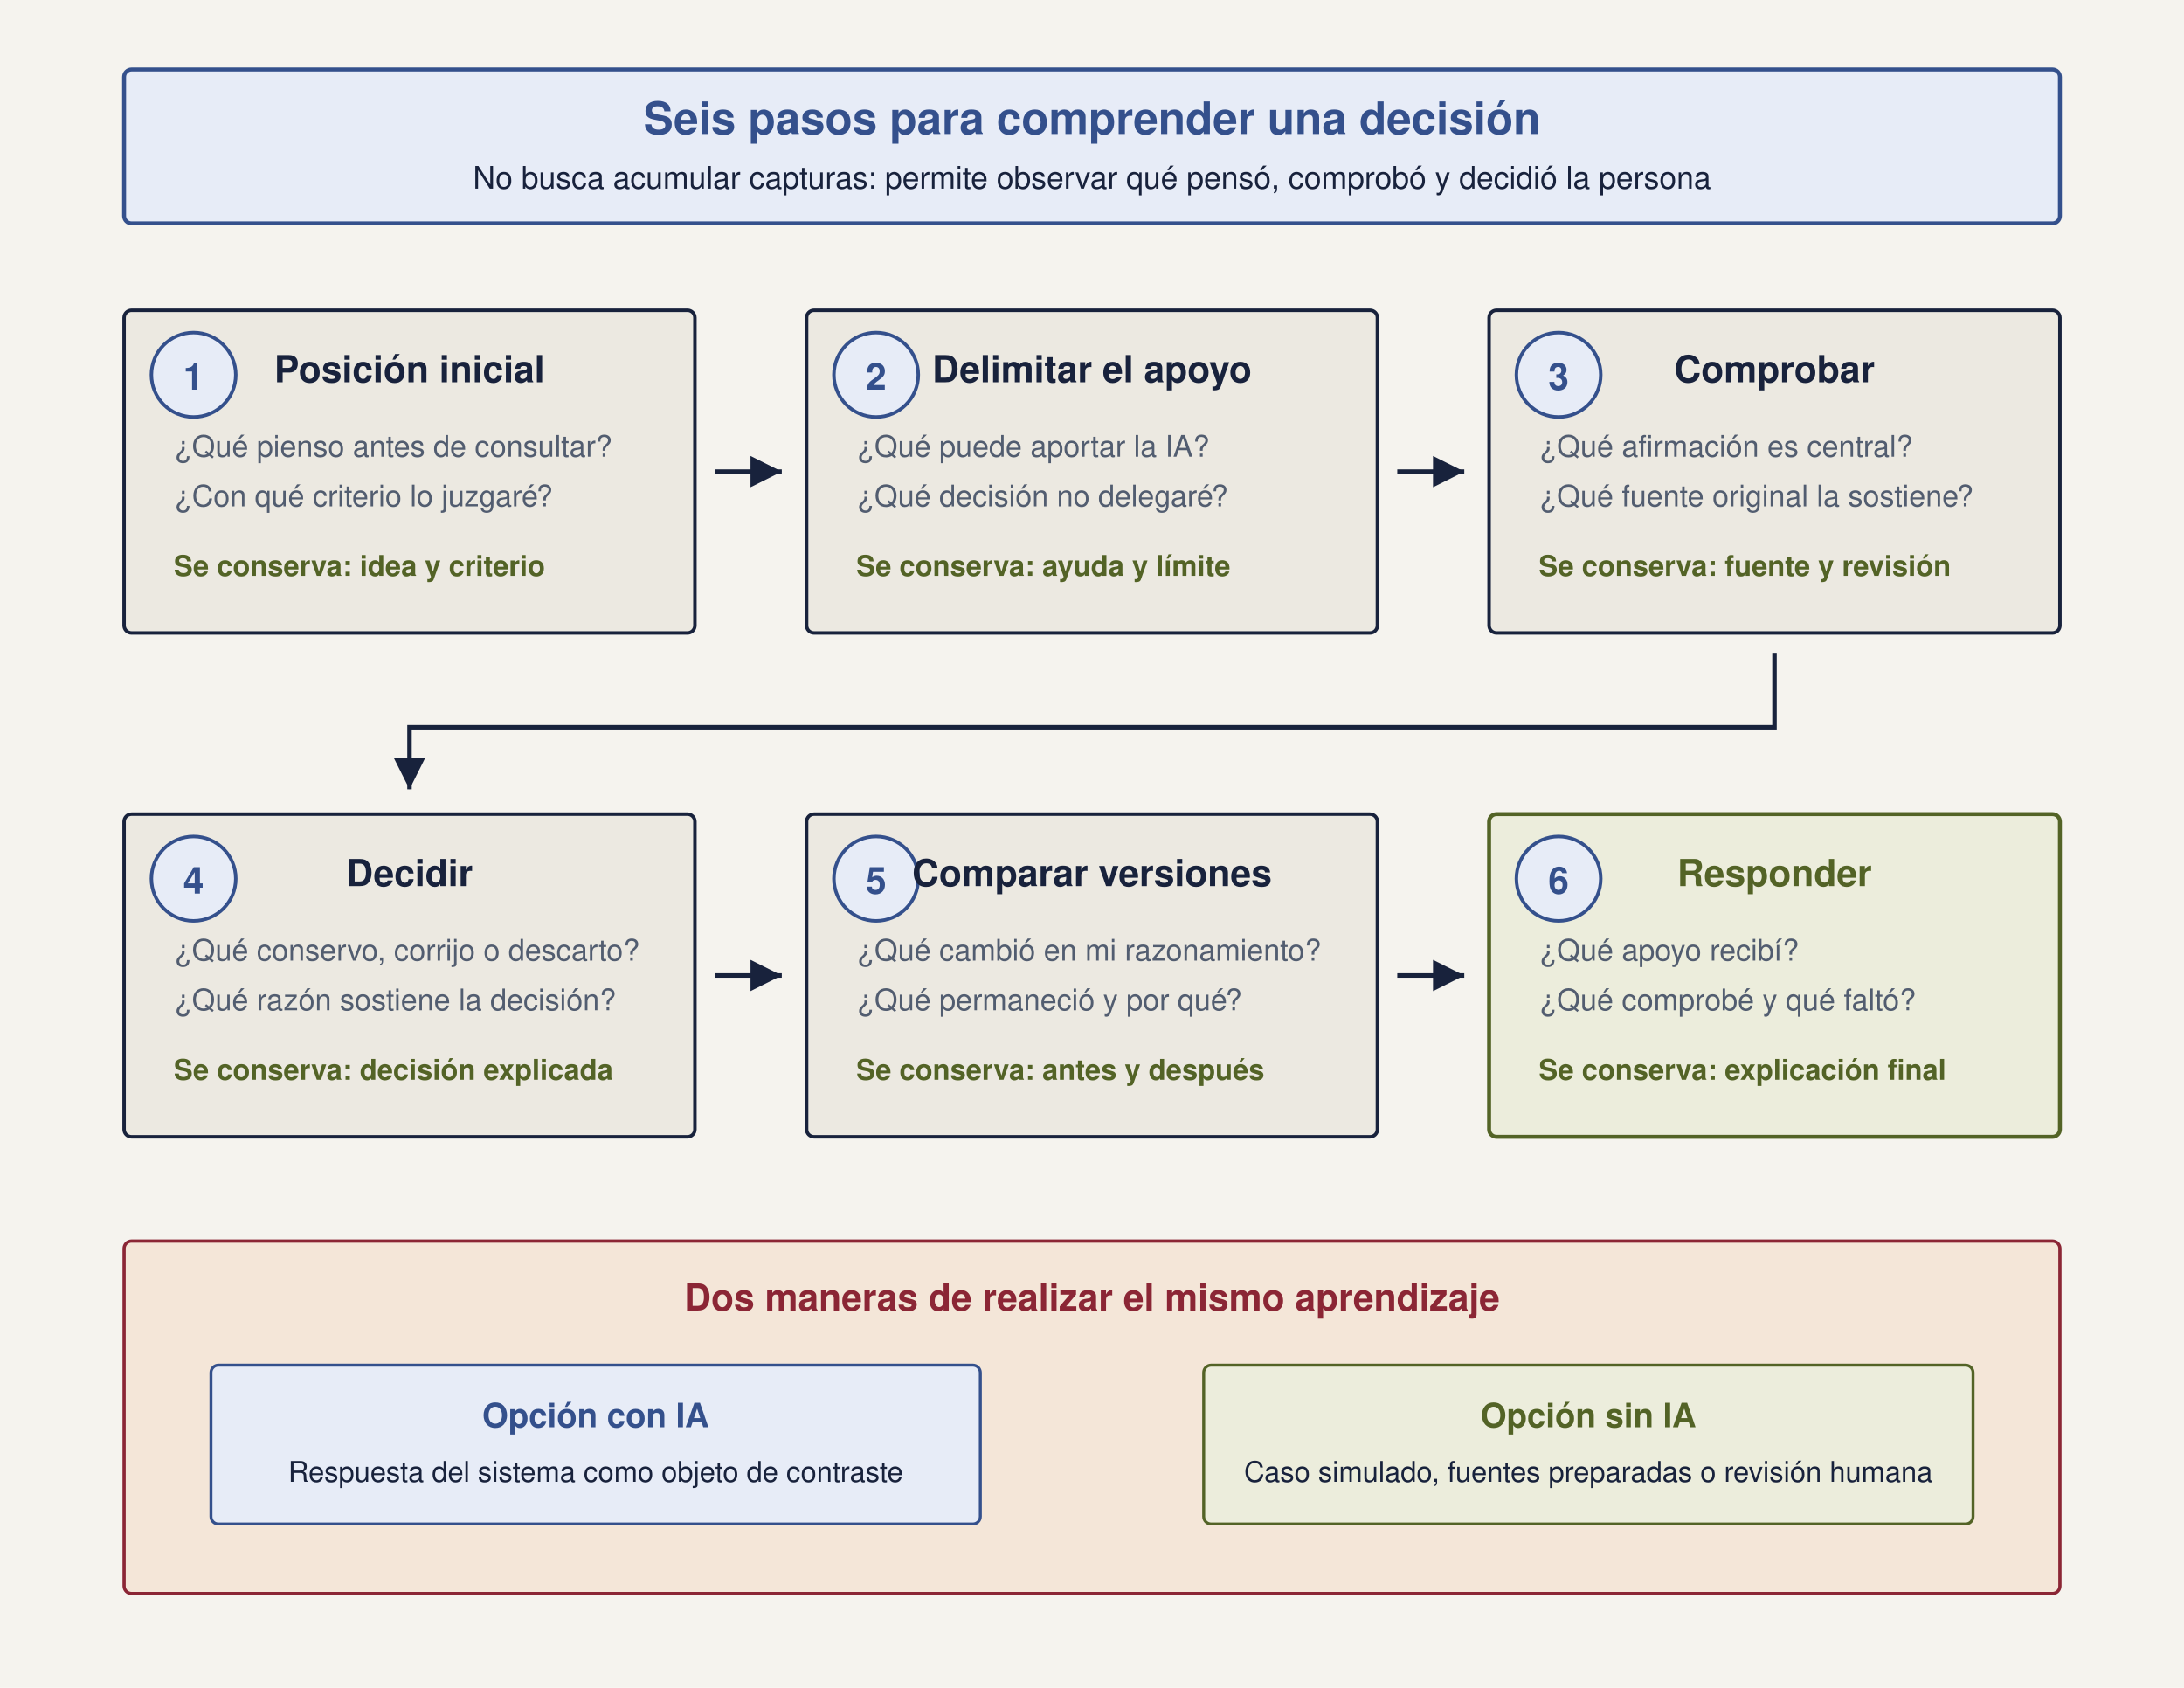
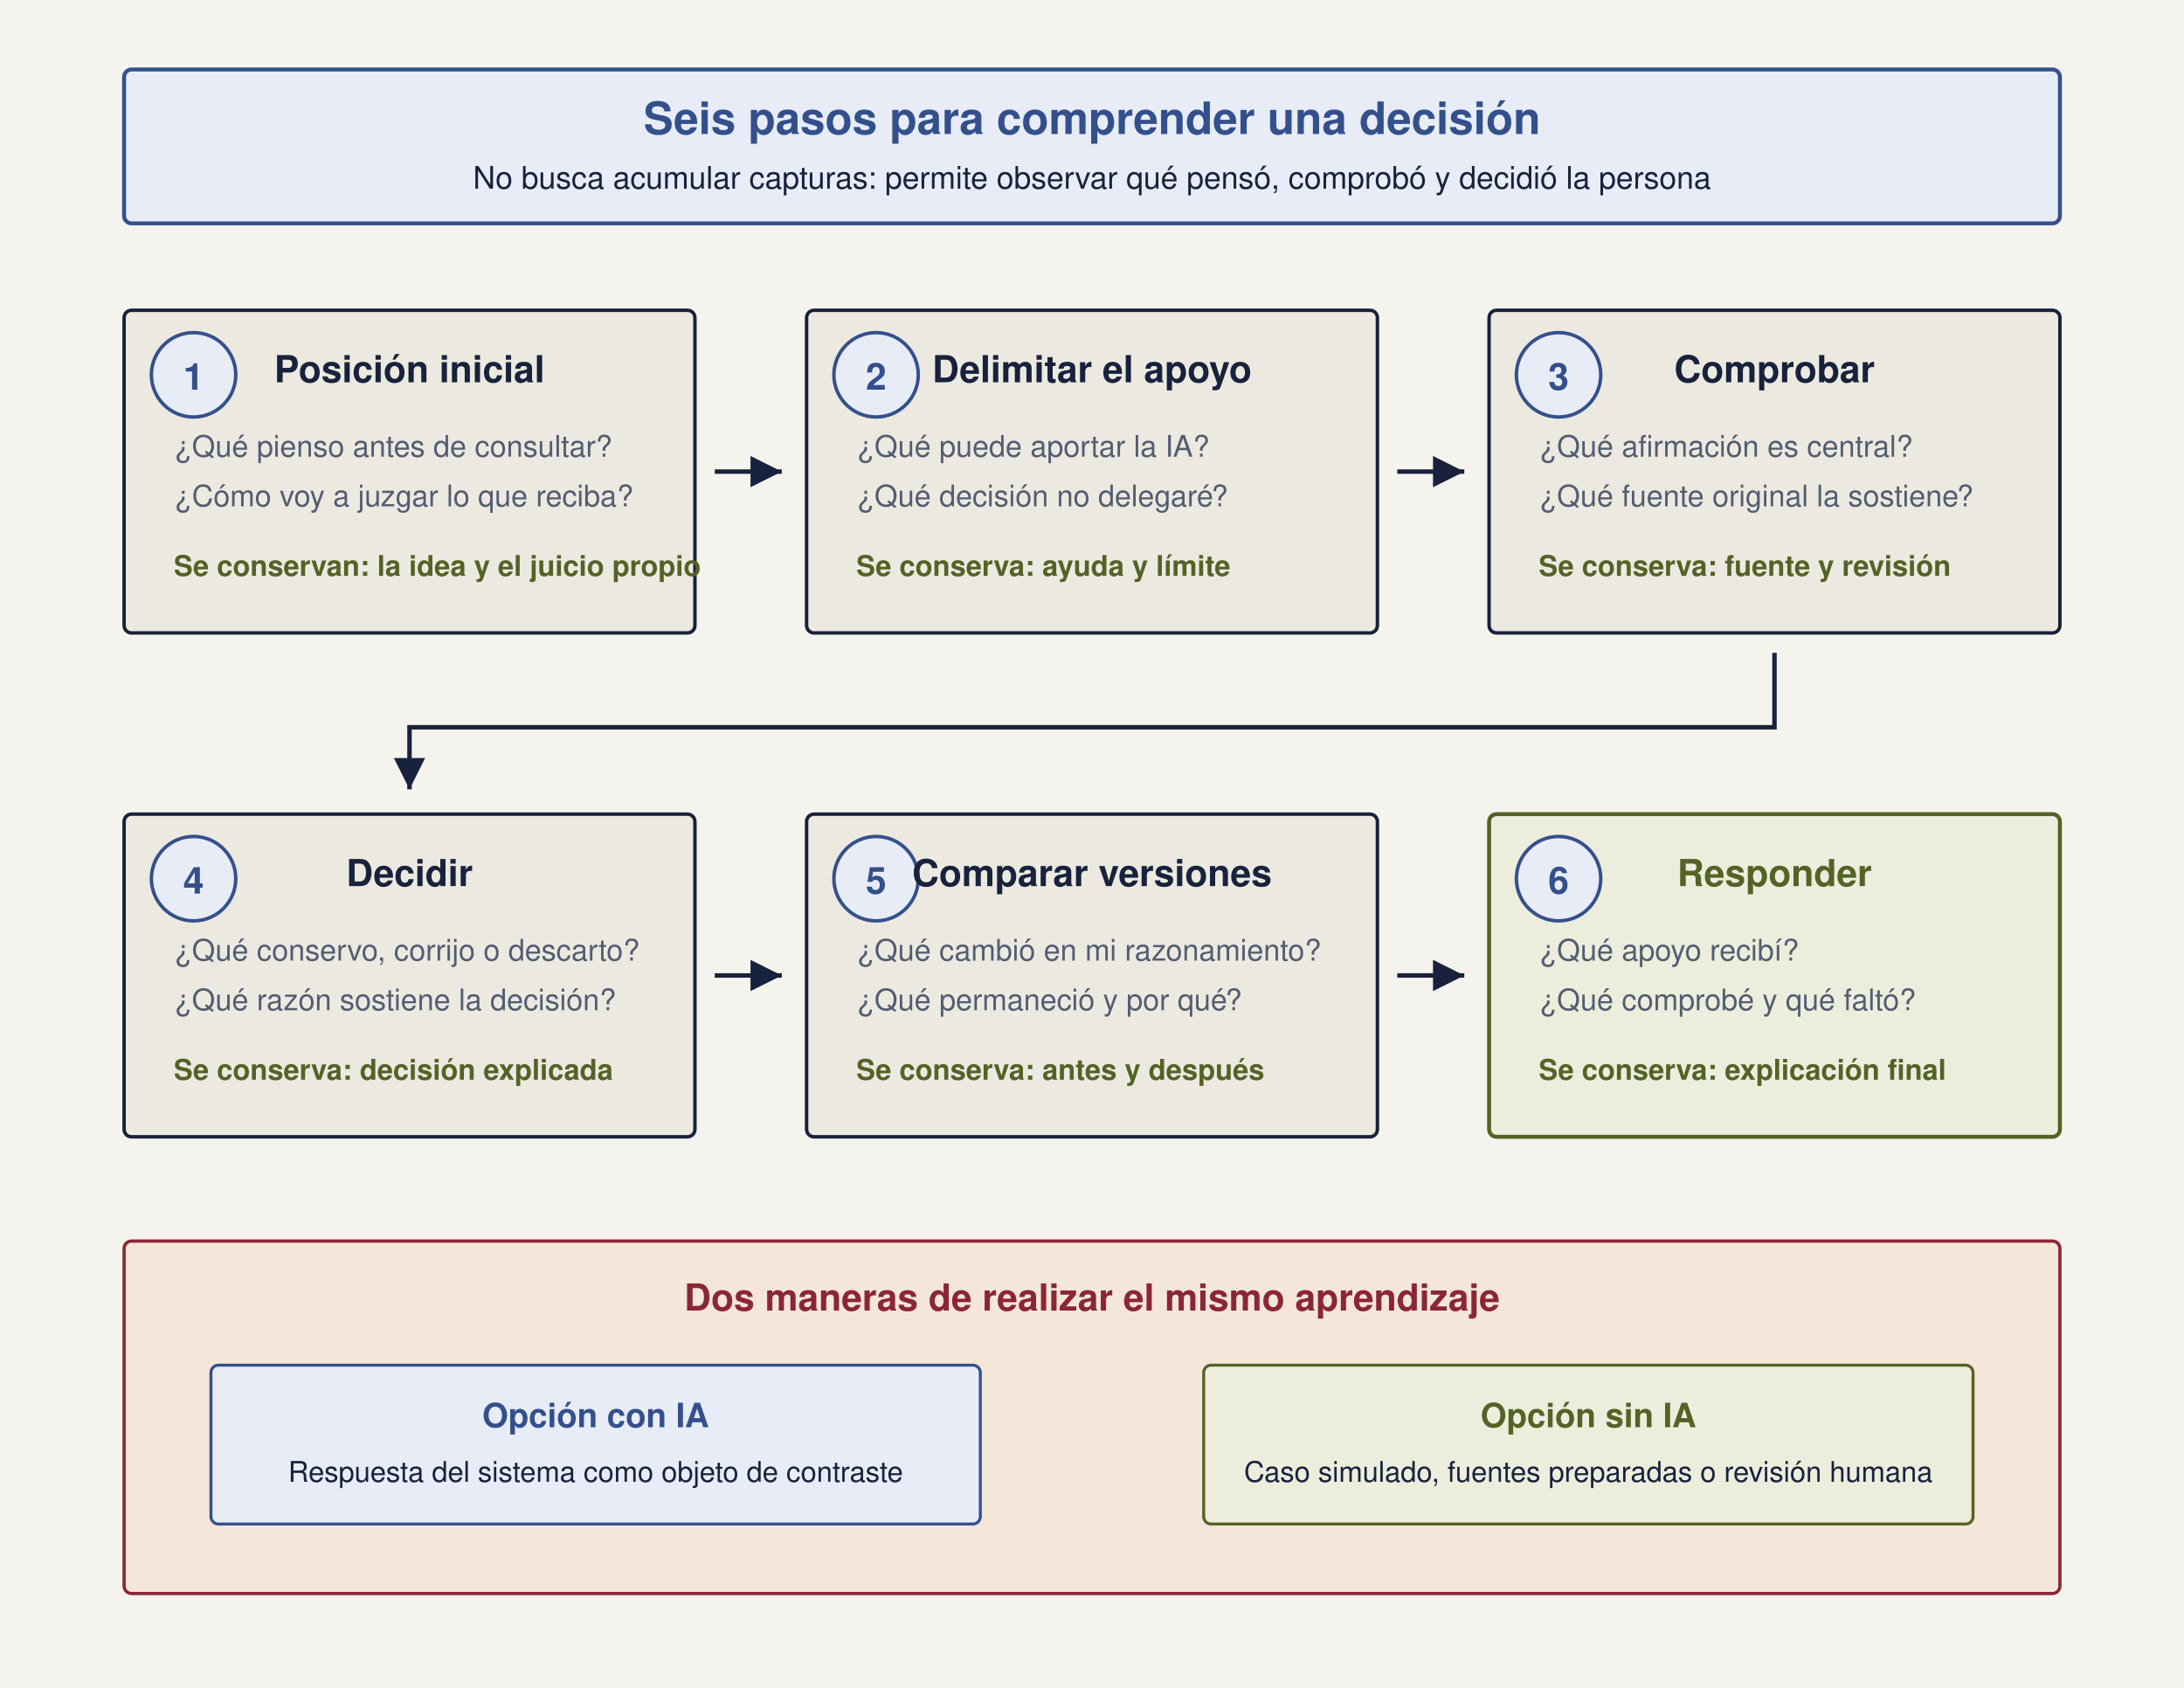
<svg xmlns="http://www.w3.org/2000/svg" viewBox="0 0 880 680" role="img" aria-labelledby="titulo desc">
  <style>
    .fig-canvas { fill:#f5f3ee; }
    /* === TOKENS GRÁFICOS — ver figuras/TOKENS-GRAFICOS.md === */
    .tk-font { font-family: 'Archivo Narrow', Helvetica, Arial, sans-serif; }
    .f-ink { fill:#18223c; } .f-muted { fill:#525d70; }
    .f-primary { fill:#34508c; } .f-good { fill:#536326; } .f-risk { fill:#8b2635; }
    .bg-primary { fill:#e7ecf7; } .bg-good { fill:#ECEDDC; } .bg-risk { fill:#f8e7ea; }
    .bg-neutral { fill:#ece9e1; } .bg-warn { fill:#f4e6d8; }
    .st-primary { stroke:#34508c; } .st-good { stroke:#536326; } .st-risk { stroke:#8b2635; }
    .st-warn { stroke:#914411; } .st-axis { stroke:#18223c; }

    /* Apariencia oscura. Un SVG servido como imagen es un documento aislado: no ve la
       clase html.dark del sitio, sólo la preferencia del sistema. Con autoSwitchAppearance
       ambas coinciden salvo que la persona use el selector en contra de su SO; el lienzo
       opaco garantiza legibilidad en cualquier caso. Ver CLAUDE.md convención 6.
       Se cubren los dos juegos de nombres en uso: `.f-ink` (escritorio) y `.ink` (móvil). */
    @media (prefers-color-scheme: dark) {
      .fig-canvas { fill:#131c31; }
      .f-ink, .ink { fill:#eceee9; }
      .f-muted, .muted { fill:#a7b0c4; }
      .f-primary, .primary { fill:#8ba3d6; }
      .f-good, .good { fill:#b9c47a; }
      .f-risk, .risk { fill:#d98b8f; }
      .bg-primary { fill:#243352; } .bg-good { fill:#2b331f; } .bg-risk { fill:#40222a; }
      .bg-neutral { fill:#212d4c; } .bg-warn { fill:#3a2c17; }
      .st-primary { stroke:#8ba3d6; } .st-good { stroke:#b9c47a; } .st-risk { stroke:#d98b8f; }
      .st-warn { stroke:#d49a55; } .st-axis { stroke:#eceee9; }
    }
  </style>
  <defs>
    <marker id="arrow" markerWidth="10" markerHeight="10" refX="7" refY="3.5" orient="auto">
      <path d="M0,0 L7,3.5 L0,7 Z" class="f-ink" />
    </marker>
  </defs>
  <rect class="fig-canvas" x="0" y="0" width="880" height="680" />
  <g class="tk-font">
    <rect x="50" y="28" width="780" height="62" rx="3" class="bg-primary st-primary" stroke-width="1.6" />
    <text x="440" y="54" text-anchor="middle" font-size="18" font-weight="bold" class="f-primary">Seis pasos para comprender una decisión</text>
    <text x="440" y="76" text-anchor="middle" font-size="12.5" class="f-ink">No busca acumular capturas: permite observar qué pensó, comprobó y decidió la persona</text>
    <rect x="50" y="125" width="230" height="130" rx="3" class="bg-neutral st-axis" stroke-width="1.4" />
    <circle cx="78" cy="151" r="17" class="bg-primary st-primary" stroke-width="1.4" />
    <text x="78" y="157" text-anchor="middle" font-size="15" font-weight="bold" class="f-primary">1</text>
    <text x="165" y="154" text-anchor="middle" font-size="15" font-weight="bold" class="f-ink">Posición inicial</text>
    <text x="70" y="184" font-size="12" class="f-muted">¿Qué pienso antes de consultar?</text>
-     <text x="70" y="204" font-size="12" class="f-muted">¿Con qué criterio lo juzgaré?</text>
-     <text x="70" y="232" font-size="11.5" font-weight="bold" class="f-good">Se conserva: idea y criterio</text>
+     <text x="70" y="204" font-size="12" class="f-muted">¿Cómo voy a juzgar lo que reciba?</text>
+     <text x="70" y="232" font-size="11.5" font-weight="bold" class="f-good">Se conservan: la idea y el juicio propio</text>
    <line x1="288" y1="190" x2="315" y2="190" class="st-axis" stroke-width="1.8" marker-end="url(#arrow)" />
    <rect x="325" y="125" width="230" height="130" rx="3" class="bg-neutral st-axis" stroke-width="1.4" />
    <circle cx="353" cy="151" r="17" class="bg-primary st-primary" stroke-width="1.4" />
    <text x="353" y="157" text-anchor="middle" font-size="15" font-weight="bold" class="f-primary">2</text>
    <text x="440" y="154" text-anchor="middle" font-size="15" font-weight="bold" class="f-ink">Delimitar el apoyo</text>
    <text x="345" y="184" font-size="12" class="f-muted">¿Qué puede aportar la IA?</text>
    <text x="345" y="204" font-size="12" class="f-muted">¿Qué decisión no delegaré?</text>
    <text x="345" y="232" font-size="11.5" font-weight="bold" class="f-good">Se conserva: ayuda y límite</text>
    <line x1="563" y1="190" x2="590" y2="190" class="st-axis" stroke-width="1.8" marker-end="url(#arrow)" />
    <rect x="600" y="125" width="230" height="130" rx="3" class="bg-neutral st-axis" stroke-width="1.4" />
    <circle cx="628" cy="151" r="17" class="bg-primary st-primary" stroke-width="1.4" />
    <text x="628" y="157" text-anchor="middle" font-size="15" font-weight="bold" class="f-primary">3</text>
    <text x="715" y="154" text-anchor="middle" font-size="15" font-weight="bold" class="f-ink">Comprobar</text>
    <text x="620" y="184" font-size="12" class="f-muted">¿Qué afirmación es central?</text>
    <text x="620" y="204" font-size="12" class="f-muted">¿Qué fuente original la sostiene?</text>
    <text x="620" y="232" font-size="11.5" font-weight="bold" class="f-good">Se conserva: fuente y revisión</text>
    <path d="M 715 263 L 715 293 L 165 293 L 165 318" fill="none" class="st-axis" stroke-width="1.8" marker-end="url(#arrow)" />
    <rect x="50" y="328" width="230" height="130" rx="3" class="bg-neutral st-axis" stroke-width="1.4" />
    <circle cx="78" cy="354" r="17" class="bg-primary st-primary" stroke-width="1.4" />
    <text x="78" y="360" text-anchor="middle" font-size="15" font-weight="bold" class="f-primary">4</text>
    <text x="165" y="357" text-anchor="middle" font-size="15" font-weight="bold" class="f-ink">Decidir</text>
    <text x="70" y="387" font-size="12" class="f-muted">¿Qué conservo, corrijo o descarto?</text>
    <text x="70" y="407" font-size="12" class="f-muted">¿Qué razón sostiene la decisión?</text>
    <text x="70" y="435" font-size="11.5" font-weight="bold" class="f-good">Se conserva: decisión explicada</text>
    <line x1="288" y1="393" x2="315" y2="393" class="st-axis" stroke-width="1.8" marker-end="url(#arrow)" />
    <rect x="325" y="328" width="230" height="130" rx="3" class="bg-neutral st-axis" stroke-width="1.4" />
    <circle cx="353" cy="354" r="17" class="bg-primary st-primary" stroke-width="1.4" />
    <text x="353" y="360" text-anchor="middle" font-size="15" font-weight="bold" class="f-primary">5</text>
    <text x="440" y="357" text-anchor="middle" font-size="15" font-weight="bold" class="f-ink">Comparar versiones</text>
    <text x="345" y="387" font-size="12" class="f-muted">¿Qué cambió en mi razonamiento?</text>
    <text x="345" y="407" font-size="12" class="f-muted">¿Qué permaneció y por qué?</text>
    <text x="345" y="435" font-size="11.5" font-weight="bold" class="f-good">Se conserva: antes y después</text>
    <line x1="563" y1="393" x2="590" y2="393" class="st-axis" stroke-width="1.8" marker-end="url(#arrow)" />
    <rect x="600" y="328" width="230" height="130" rx="3" class="bg-good st-good" stroke-width="1.6" />
    <circle cx="628" cy="354" r="17" class="bg-primary st-primary" stroke-width="1.4" />
    <text x="628" y="360" text-anchor="middle" font-size="15" font-weight="bold" class="f-primary">6</text>
    <text x="715" y="357" text-anchor="middle" font-size="15" font-weight="bold" class="f-good">Responder</text>
    <text x="620" y="387" font-size="12" class="f-muted">¿Qué apoyo recibí?</text>
    <text x="620" y="407" font-size="12" class="f-muted">¿Qué comprobé y qué faltó?</text>
    <text x="620" y="435" font-size="11.5" font-weight="bold" class="f-good">Se conserva: explicación final</text>
    <rect x="50" y="500" width="780" height="142" rx="3" class="bg-warn st-risk" stroke-width="1.3" />
    <text x="440" y="528" text-anchor="middle" font-size="15" font-weight="bold" class="f-risk">Dos maneras de realizar el mismo aprendizaje</text>
    <rect x="85" y="550" width="310" height="64" rx="3" class="bg-primary st-primary" stroke-width="1.2" />
    <text x="240" y="575" text-anchor="middle" font-size="13.5" font-weight="bold" class="f-primary">Opción con IA</text>
    <text x="240" y="597" text-anchor="middle" font-size="11.5" class="f-ink">Respuesta del sistema como objeto de contraste</text>
    <rect x="485" y="550" width="310" height="64" rx="3" class="bg-good st-good" stroke-width="1.2" />
    <text x="640" y="575" text-anchor="middle" font-size="13.5" font-weight="bold" class="f-good">Opción sin IA</text>
    <text x="640" y="597" text-anchor="middle" font-size="11.5" class="f-ink">Caso simulado, fuentes preparadas o revisión humana</text>
  </g>
</svg>
